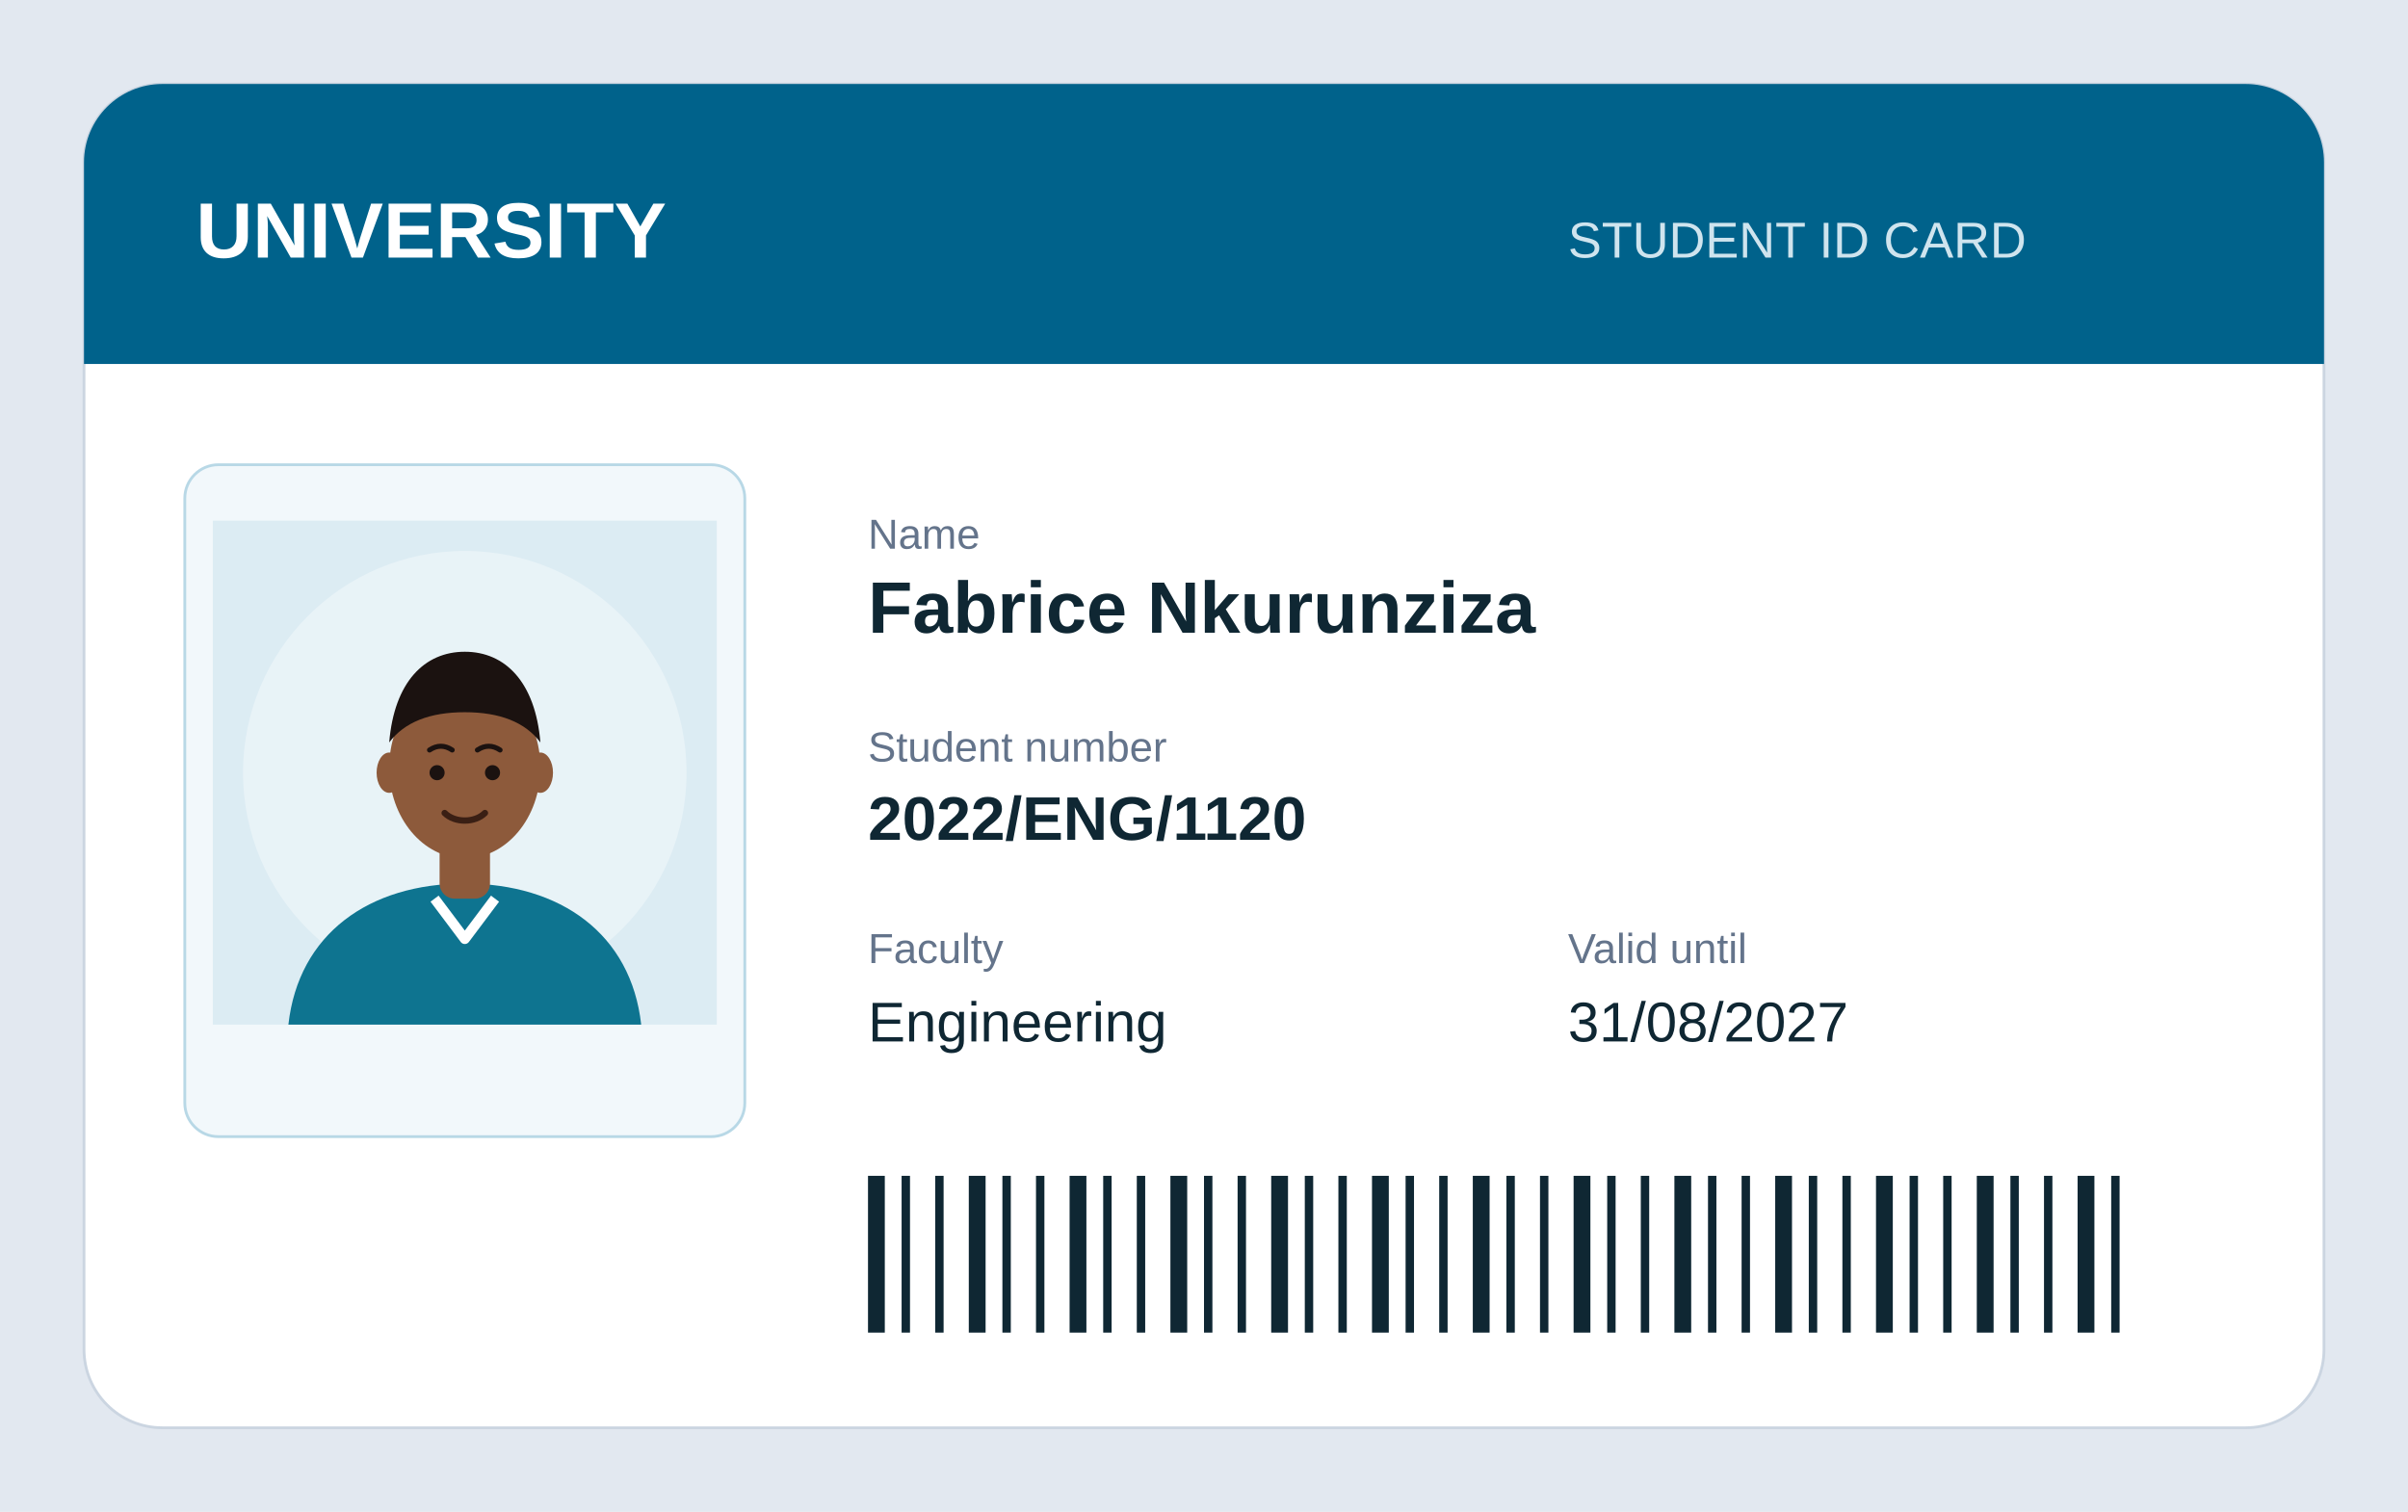
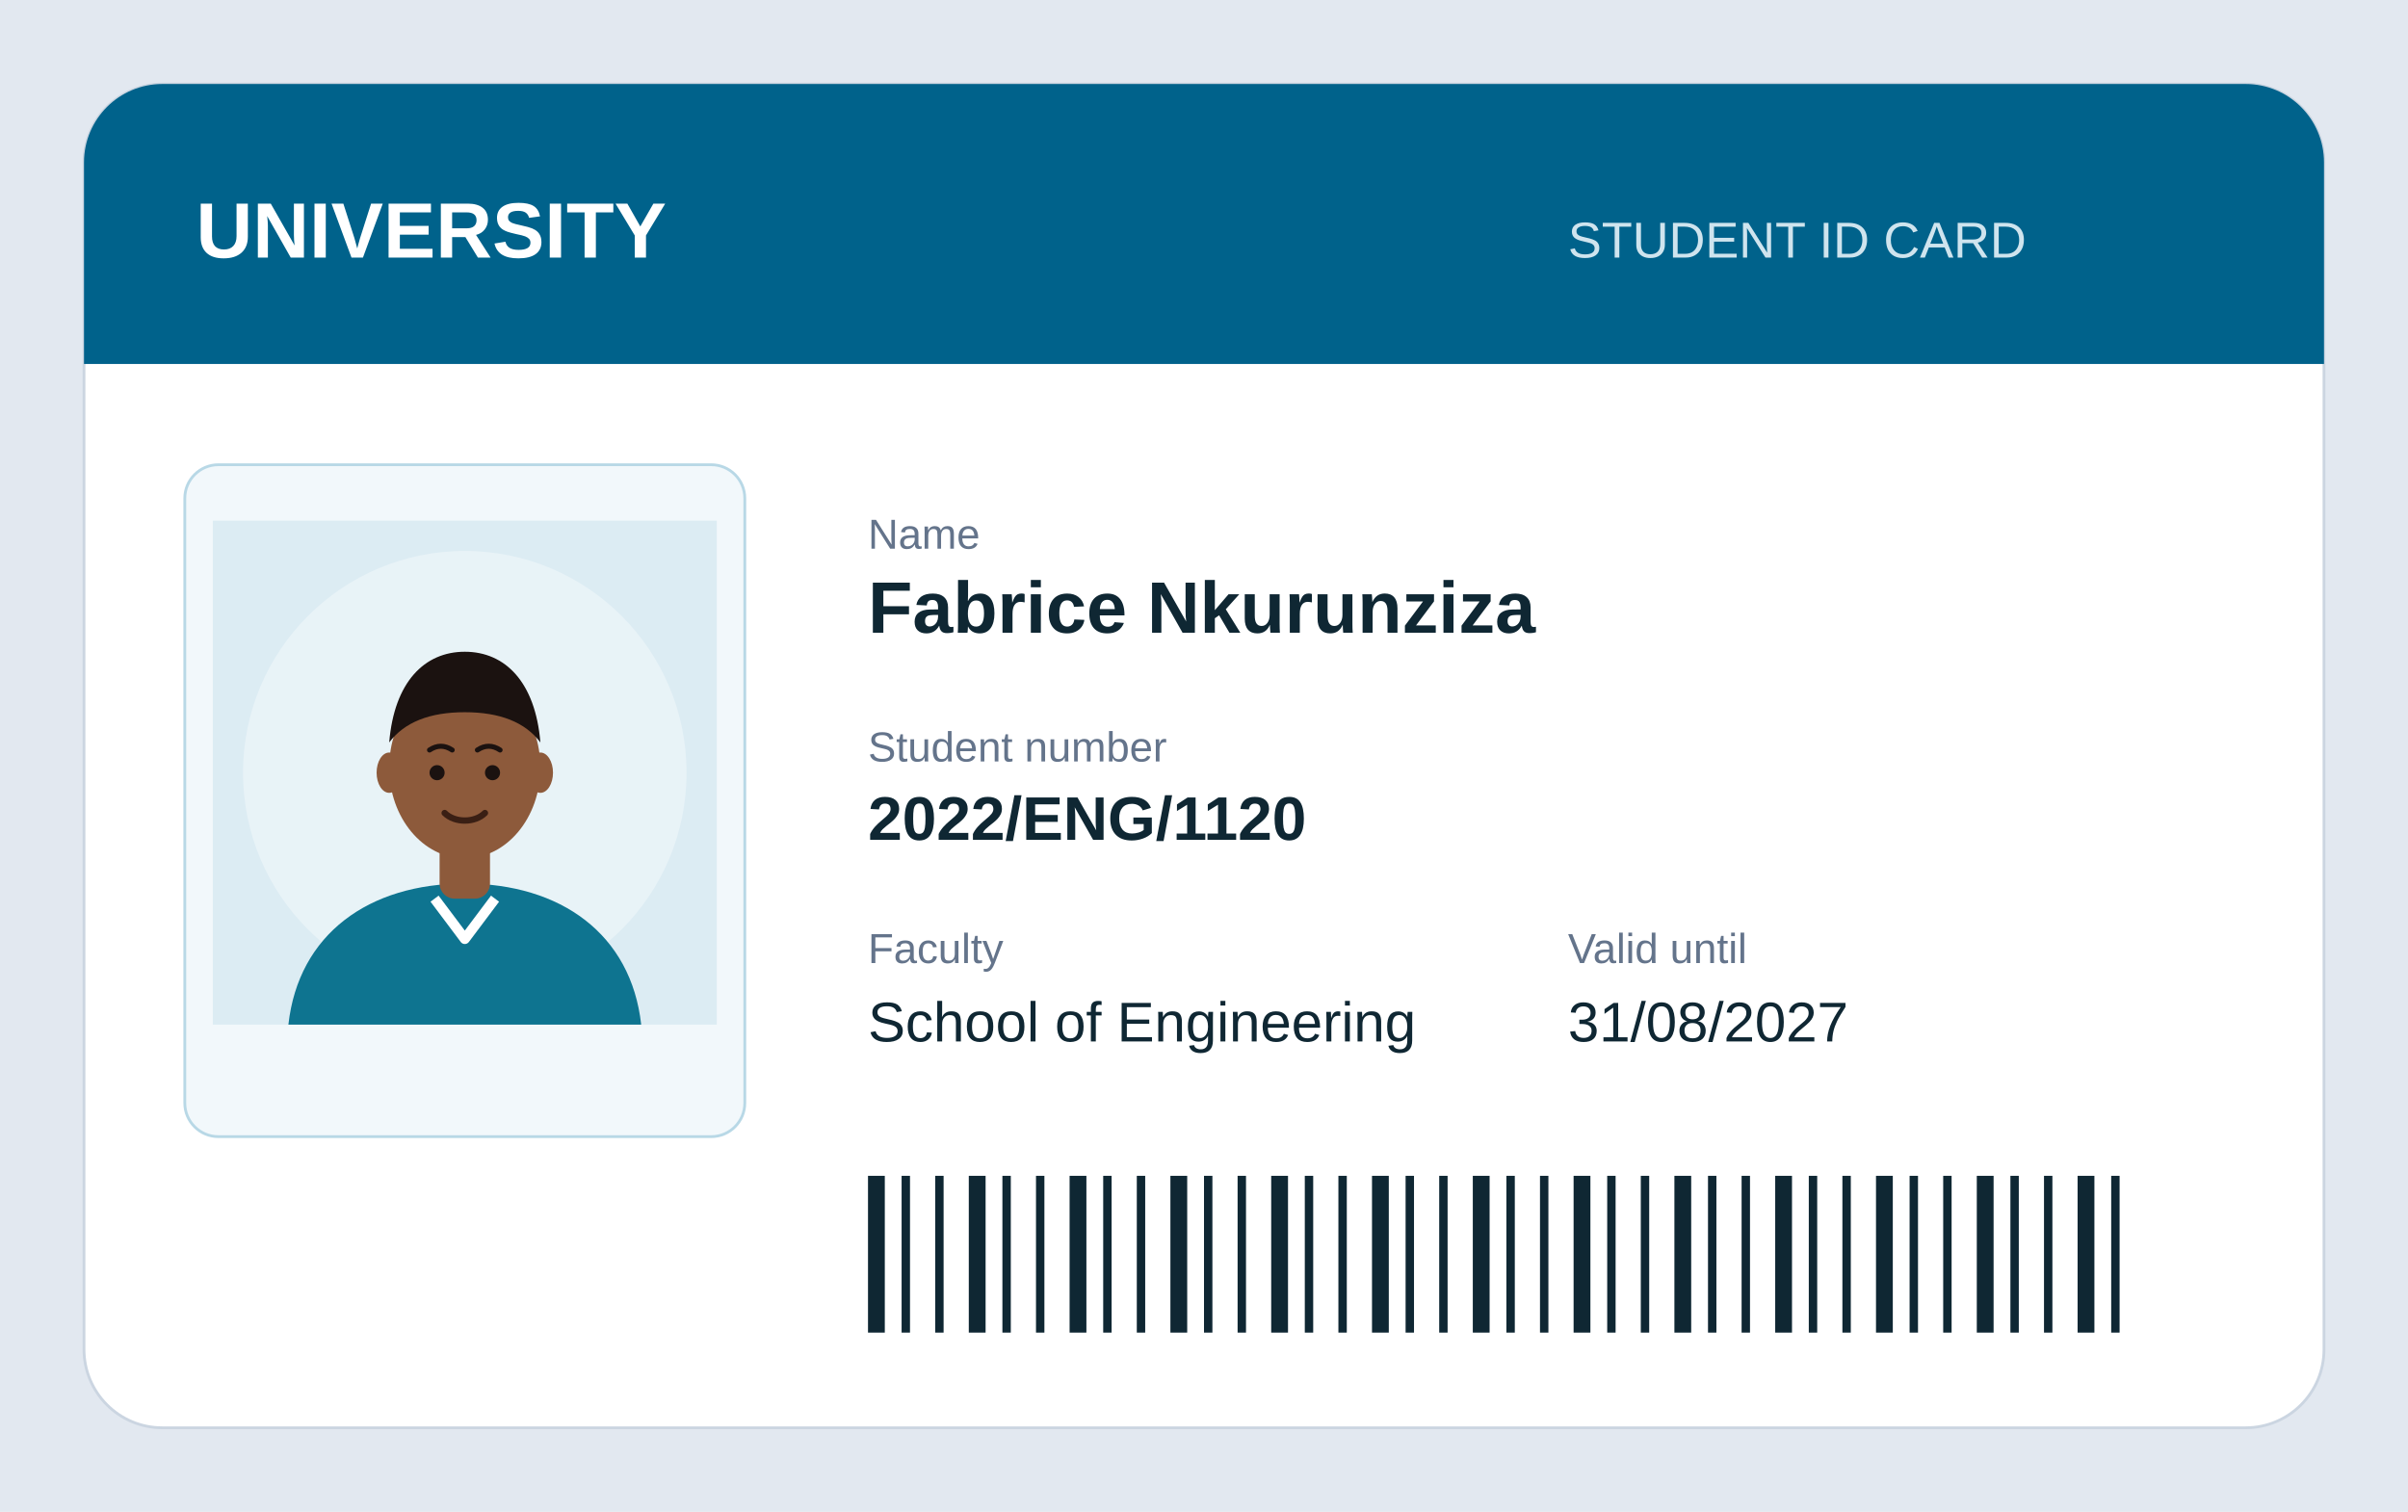
<svg xmlns="http://www.w3.org/2000/svg" viewBox="0 0 860 540" width="860" height="540">
  <rect width="860" height="540" fill="#e2e8f0" />
  <rect x="30" y="30" width="800" height="480" rx="28" fill="#ffffff" stroke="#cbd5e1" />
  <path d="M30 58a28 28 0 0 1 28-28h744a28 28 0 0 1 28 28v72H30Z" fill="#00628b" />
  <text x="70" y="92" font-family="Arial, Helvetica, sans-serif" font-size="28" font-weight="700" fill="#ffffff">UNIVERSITY</text>
  <text x="560" y="92" font-family="Arial, Helvetica, sans-serif" font-size="18" fill="#cfe4ee">STUDENT ID CARD</text>
  <rect x="66" y="166" width="200" height="240" rx="12" fill="#f2f8fb" stroke="#b8d8e6" />
  <svg x="76" y="186" width="180" height="180" viewBox="0 0 200 200">
    <rect width="200" height="200" fill="#dcecf3" />
    <circle cx="100" cy="100" r="88" fill="#ffffff" fill-opacity=".35" />
    <path d="M30 200c4-36 32-56 70-56s66 20 70 56Z" fill="#0e7490" />
    <path d="M88 150l12 16 12-16" fill="none" stroke="#ffffff" stroke-width="4" stroke-linejoin="round" />
    <rect x="90" y="126" width="20" height="24" rx="6" fill="#8d5a3b" />
    <ellipse cx="100" cy="98" rx="30" ry="36" fill="#8d5a3b" />
    <ellipse cx="70" cy="100" rx="5" ry="8" fill="#8d5a3b" />
    <ellipse cx="130" cy="100" rx="5" ry="8" fill="#8d5a3b" />
    <path d="M70 88c2-24 14-36 30-36s28 12 30 36c-6-8-16-12-30-12s-24 4-30 12Z" fill="#1b1210" />
    <circle cx="89" cy="100" r="3" fill="#1b1210" />
    <circle cx="111" cy="100" r="3" fill="#1b1210" />
    <path d="M86 91c3-2 6-2 9 0M105 91c3-2 6-2 9 0" stroke="#1b1210" stroke-width="2" stroke-linecap="round" fill="none" />
    <path d="M92 116c4 4 12 4 16 0" stroke="#3a1f14" stroke-width="2.5" stroke-linecap="round" fill="none" />
  </svg>
  <text x="310" y="196" font-family="Arial, Helvetica, sans-serif" font-size="15" fill="#64748b">Name</text>
  <text x="310" y="226" font-family="Arial, Helvetica, sans-serif" font-size="26" font-weight="700" fill="#0f2733">Fabrice Nkurunziza</text>
  <text x="310" y="272" font-family="Arial, Helvetica, sans-serif" font-size="15" fill="#64748b">Student number</text>
  <text x="310" y="300" font-family="Arial, Helvetica, sans-serif" font-size="22" font-weight="700" fill="#0f2733">2022/ENG/1120</text>
  <text x="310" y="344" font-family="Arial, Helvetica, sans-serif" font-size="15" fill="#64748b">Faculty</text>
-   <text x="310" y="372" font-family="Arial, Helvetica, sans-serif" font-size="20" fill="#0f2733">Engineering</text>
+   <text x="310" y="372" font-family="Arial, Helvetica, sans-serif" font-size="20" fill="#0f2733">School of Engineering</text>
  <text x="560" y="344" font-family="Arial, Helvetica, sans-serif" font-size="15" fill="#64748b">Valid until</text>
  <text x="560" y="372" font-family="Arial, Helvetica, sans-serif" font-size="20" fill="#0f2733">31/08/2027</text>
  <rect x="310" y="420" width="6" height="56" fill="#0f2733" />
  <rect x="322" y="420" width="3" height="56" fill="#0f2733" />
  <rect x="334" y="420" width="3" height="56" fill="#0f2733" />
  <rect x="346" y="420" width="6" height="56" fill="#0f2733" />
  <rect x="358" y="420" width="3" height="56" fill="#0f2733" />
  <rect x="370" y="420" width="3" height="56" fill="#0f2733" />
  <rect x="382" y="420" width="6" height="56" fill="#0f2733" />
  <rect x="394" y="420" width="3" height="56" fill="#0f2733" />
  <rect x="406" y="420" width="3" height="56" fill="#0f2733" />
  <rect x="418" y="420" width="6" height="56" fill="#0f2733" />
  <rect x="430" y="420" width="3" height="56" fill="#0f2733" />
  <rect x="442" y="420" width="3" height="56" fill="#0f2733" />
  <rect x="454" y="420" width="6" height="56" fill="#0f2733" />
  <rect x="466" y="420" width="3" height="56" fill="#0f2733" />
  <rect x="478" y="420" width="3" height="56" fill="#0f2733" />
  <rect x="490" y="420" width="6" height="56" fill="#0f2733" />
  <rect x="502" y="420" width="3" height="56" fill="#0f2733" />
  <rect x="514" y="420" width="3" height="56" fill="#0f2733" />
  <rect x="526" y="420" width="6" height="56" fill="#0f2733" />
  <rect x="538" y="420" width="3" height="56" fill="#0f2733" />
  <rect x="550" y="420" width="3" height="56" fill="#0f2733" />
  <rect x="562" y="420" width="6" height="56" fill="#0f2733" />
  <rect x="574" y="420" width="3" height="56" fill="#0f2733" />
  <rect x="586" y="420" width="3" height="56" fill="#0f2733" />
  <rect x="598" y="420" width="6" height="56" fill="#0f2733" />
  <rect x="610" y="420" width="3" height="56" fill="#0f2733" />
  <rect x="622" y="420" width="3" height="56" fill="#0f2733" />
  <rect x="634" y="420" width="6" height="56" fill="#0f2733" />
  <rect x="646" y="420" width="3" height="56" fill="#0f2733" />
  <rect x="658" y="420" width="3" height="56" fill="#0f2733" />
  <rect x="670" y="420" width="6" height="56" fill="#0f2733" />
  <rect x="682" y="420" width="3" height="56" fill="#0f2733" />
  <rect x="694" y="420" width="3" height="56" fill="#0f2733" />
  <rect x="706" y="420" width="6" height="56" fill="#0f2733" />
  <rect x="718" y="420" width="3" height="56" fill="#0f2733" />
  <rect x="730" y="420" width="3" height="56" fill="#0f2733" />
  <rect x="742" y="420" width="6" height="56" fill="#0f2733" />
  <rect x="754" y="420" width="3" height="56" fill="#0f2733" />
</svg>
